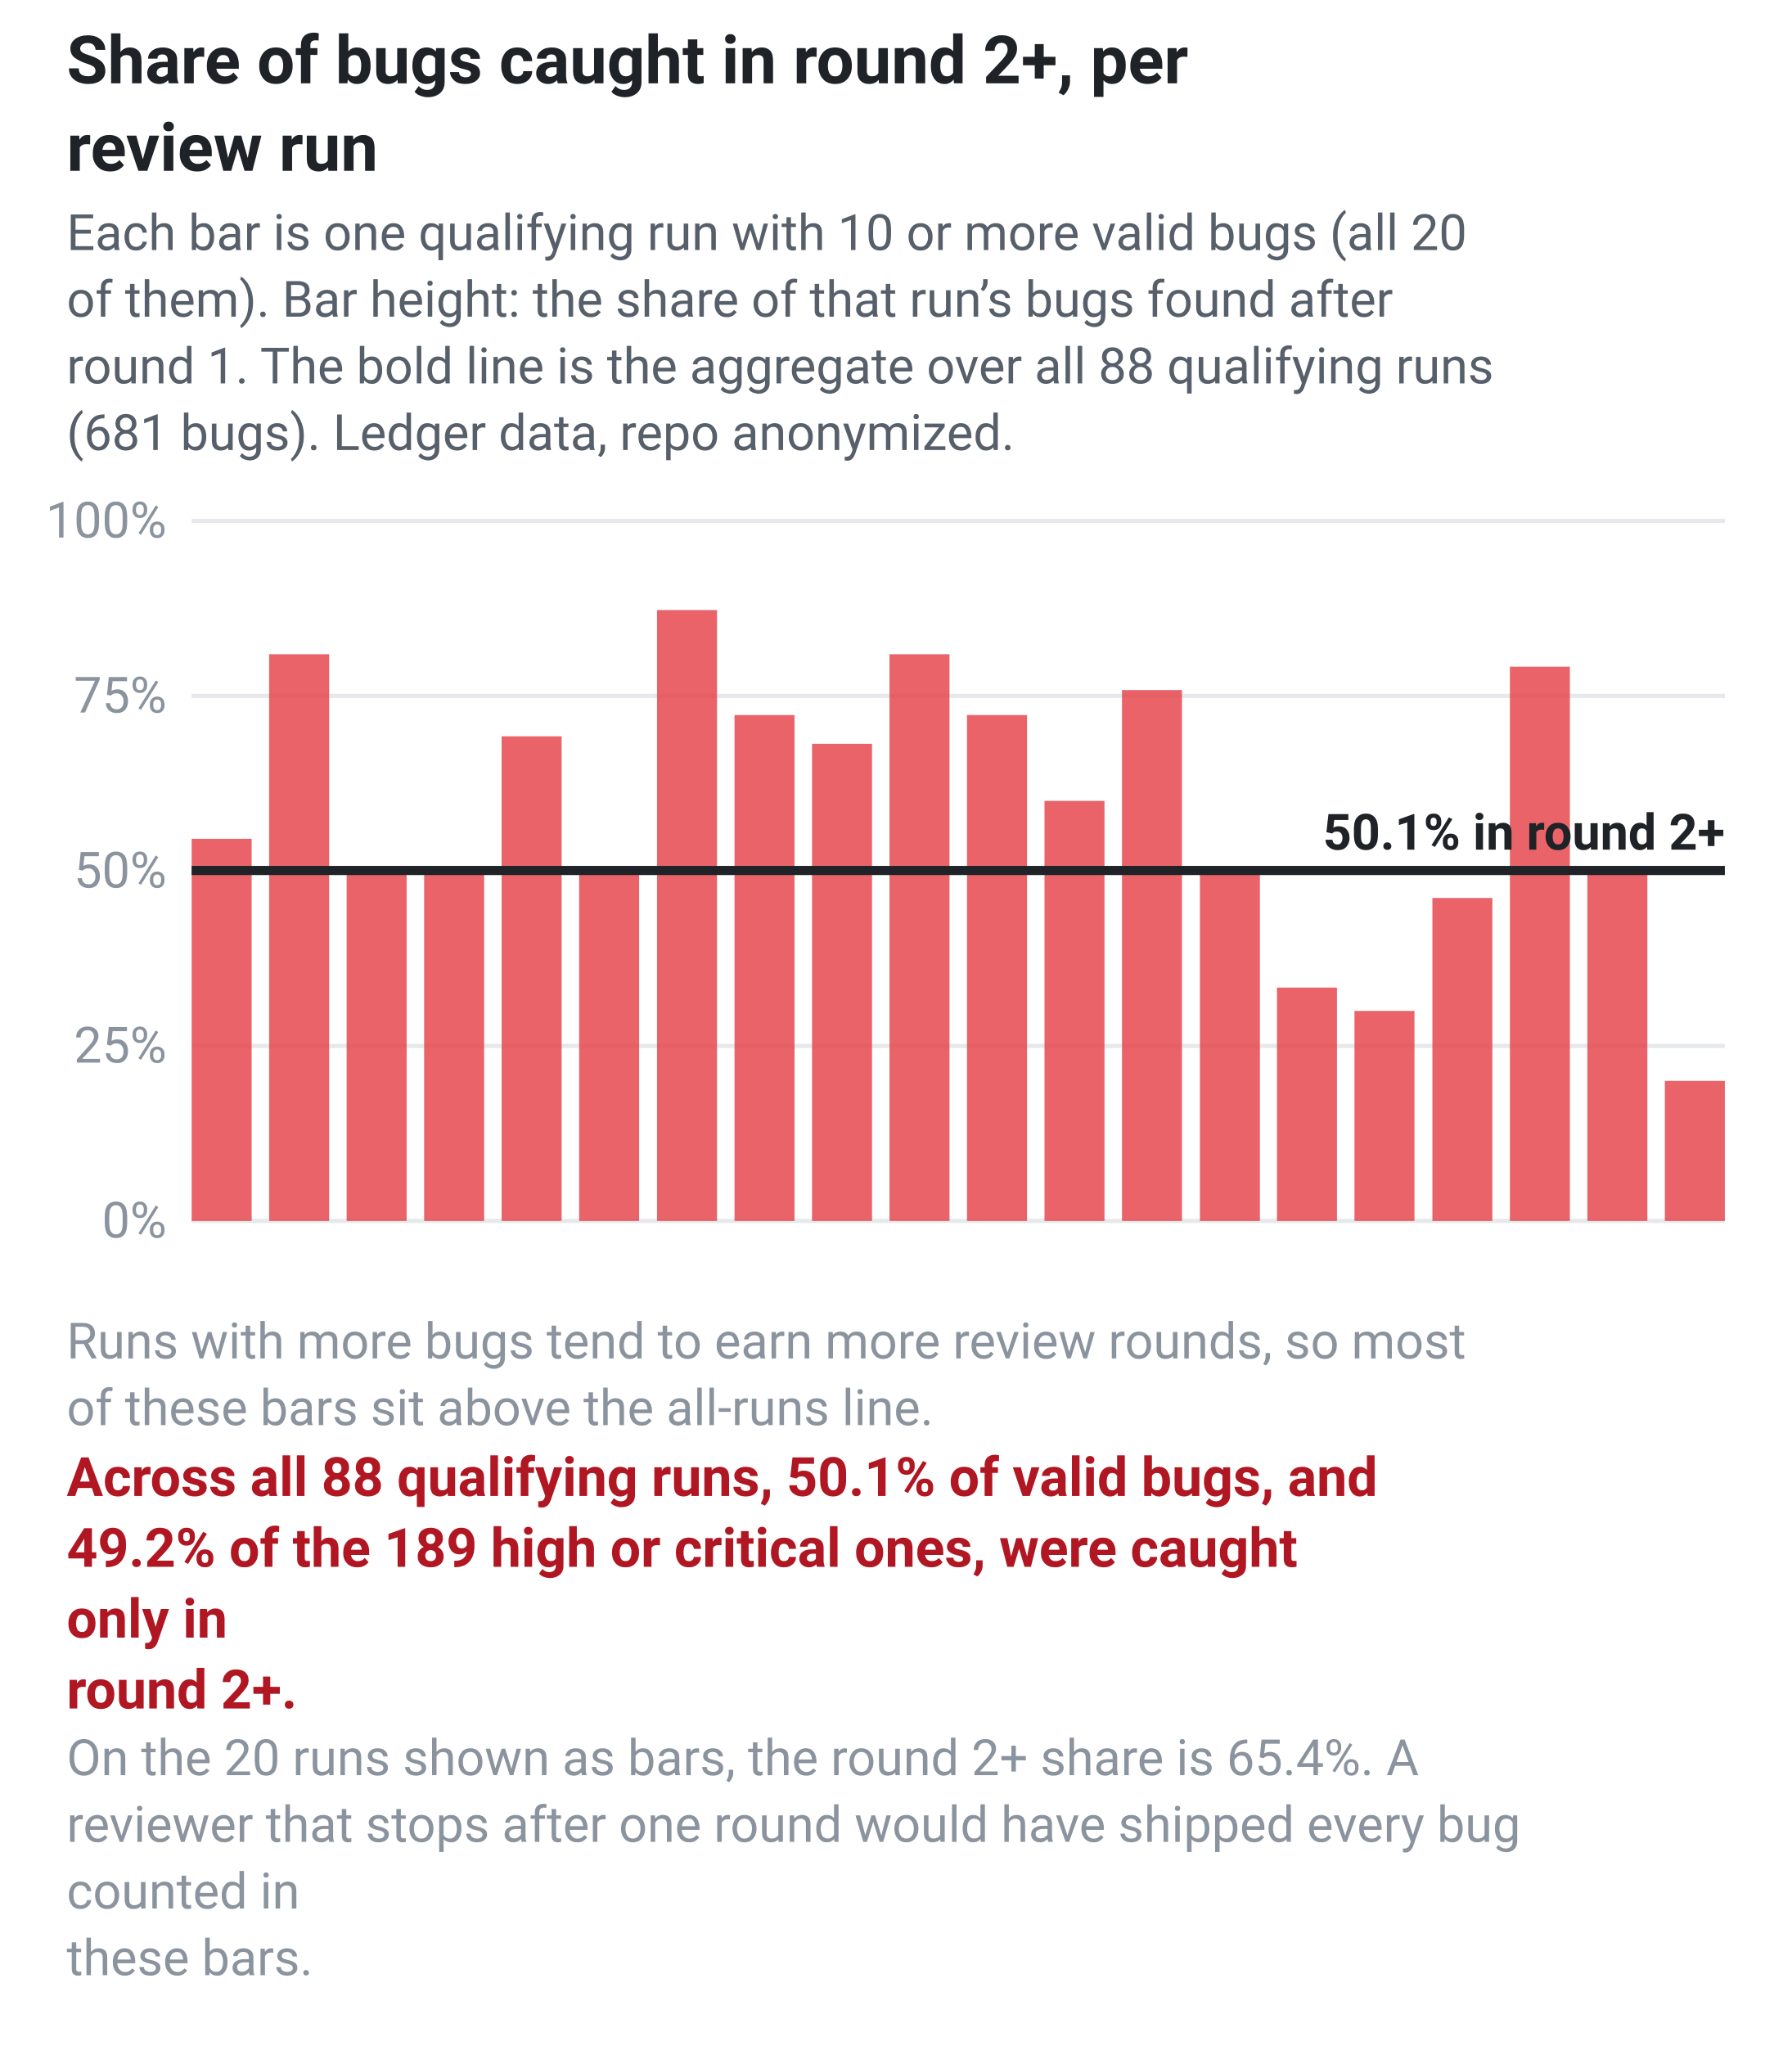
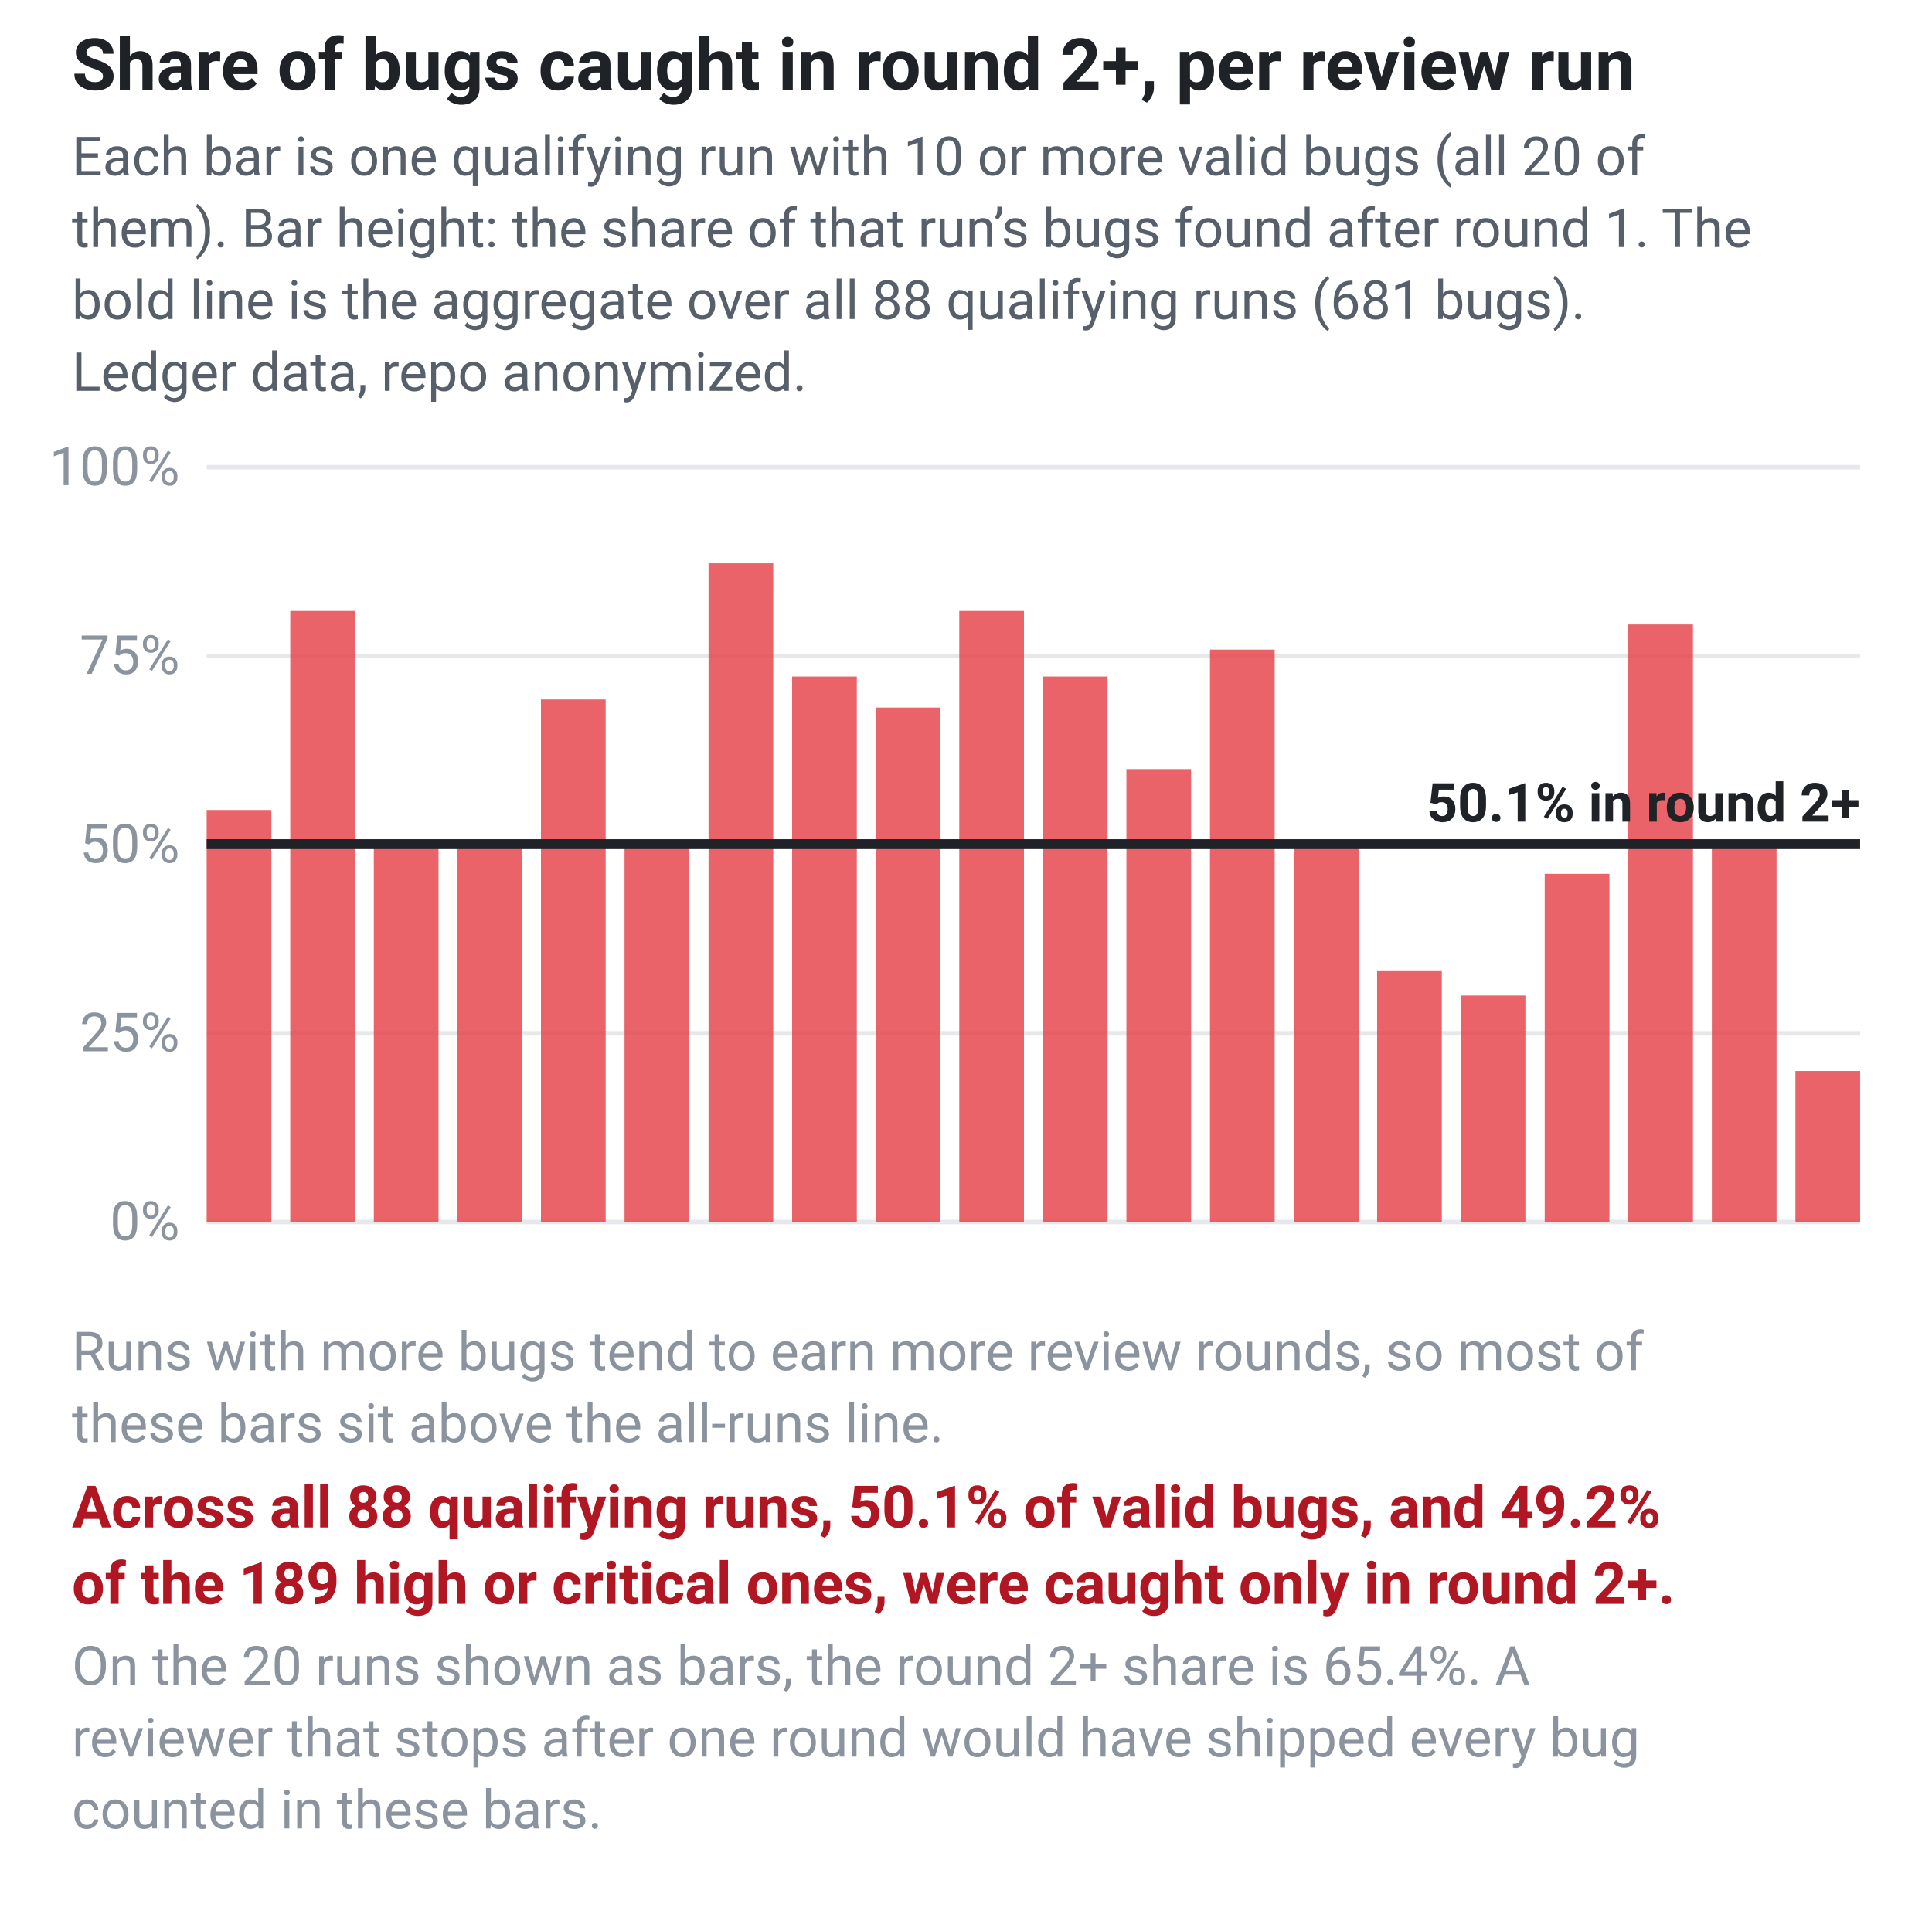
- <svg xmlns="http://www.w3.org/2000/svg" viewBox="0 0 430 491" font-family="-apple-system,Segoe UI,Roboto,Helvetica,Arial,sans-serif">
-   <text x="16.0" y="20.0" font-size="16" font-weight="700" fill="#1f2328">Share of bugs caught in round 2+, per</text>
-   <text x="16.0" y="41.0" font-size="16" font-weight="700" fill="#1f2328">review run</text>
-   <text x="16.0" y="60.0" font-size="12" fill="#57606a">Each bar is one qualifying run with 10 or more valid bugs (all 20</text>
-   <text x="16.0" y="76.0" font-size="12" fill="#57606a">of them). Bar height: the share of that run’s bugs found after</text>
-   <text x="16.0" y="92.0" font-size="12" fill="#57606a">round 1. The bold line is the aggregate over all 88 qualifying runs</text>
-   <text x="16.0" y="108.0" font-size="12" fill="#57606a">(681 bugs). Ledger data, repo anonymized.</text>
-   <line x1="46" y1="293.0" x2="414" y2="293.0" stroke="#e6e8eb" stroke-width="1" />
-   <text x="40.0" y="297.0" font-size="12" text-anchor="end" fill="#8b949e">0%</text>
-   <line x1="46" y1="251.0" x2="414" y2="251.0" stroke="#e6e8eb" stroke-width="1" />
-   <text x="40.0" y="255.0" font-size="12" text-anchor="end" fill="#8b949e">25%</text>
-   <line x1="46" y1="209.0" x2="414" y2="209.0" stroke="#e6e8eb" stroke-width="1" />
-   <text x="40.0" y="213.0" font-size="12" text-anchor="end" fill="#8b949e">50%</text>
-   <line x1="46" y1="167.0" x2="414" y2="167.0" stroke="#e6e8eb" stroke-width="1" />
-   <text x="40.0" y="171.0" font-size="12" text-anchor="end" fill="#8b949e">75%</text>
-   <line x1="46" y1="125.0" x2="414" y2="125.0" stroke="#e6e8eb" stroke-width="1" />
-   <text x="40.0" y="129.0" font-size="12" text-anchor="end" fill="#8b949e">100%</text>
-   <rect x="46.0" y="201.3" width="14.4" height="91.7" fill="#E5484D" opacity="0.85" />
-   <rect x="64.6" y="157.0" width="14.4" height="136.0" fill="#E5484D" opacity="0.85" />
-   <rect x="83.2" y="209.0" width="14.4" height="84.0" fill="#E5484D" opacity="0.85" />
-   <rect x="101.8" y="209.0" width="14.4" height="84.0" fill="#E5484D" opacity="0.85" />
-   <rect x="120.4" y="176.7" width="14.4" height="116.3" fill="#E5484D" opacity="0.85" />
-   <rect x="139.0" y="209.0" width="14.4" height="84.0" fill="#E5484D" opacity="0.85" />
-   <rect x="157.7" y="146.4" width="14.4" height="146.6" fill="#E5484D" opacity="0.85" />
-   <rect x="176.3" y="171.6" width="14.4" height="121.4" fill="#E5484D" opacity="0.85" />
-   <rect x="194.9" y="178.5" width="14.4" height="114.5" fill="#E5484D" opacity="0.85" />
-   <rect x="213.5" y="157.0" width="14.4" height="136.0" fill="#E5484D" opacity="0.85" />
-   <rect x="232.1" y="171.6" width="14.4" height="121.4" fill="#E5484D" opacity="0.85" />
-   <rect x="250.7" y="192.2" width="14.4" height="100.8" fill="#E5484D" opacity="0.85" />
-   <rect x="269.3" y="165.6" width="14.4" height="127.4" fill="#E5484D" opacity="0.85" />
-   <rect x="288.0" y="209.0" width="14.4" height="84.0" fill="#E5484D" opacity="0.85" />
-   <rect x="306.5" y="237.0" width="14.4" height="56.0" fill="#E5484D" opacity="0.85" />
-   <rect x="325.1" y="242.6" width="14.4" height="50.4" fill="#E5484D" opacity="0.85" />
-   <rect x="343.8" y="215.5" width="14.4" height="77.5" fill="#E5484D" opacity="0.85" />
-   <rect x="362.4" y="160.0" width="14.4" height="133.0" fill="#E5484D" opacity="0.85" />
-   <rect x="381.0" y="209.0" width="14.4" height="84.0" fill="#E5484D" opacity="0.85" />
-   <rect x="399.6" y="259.4" width="14.4" height="33.6" fill="#E5484D" opacity="0.85" />
-   <line x1="46" y1="208.9" x2="414" y2="208.9" stroke="#1f2328" stroke-width="2.2" />
-   <text x="414.0" y="203.9" font-size="12" font-weight="700" text-anchor="end" fill="#1f2328">50.1% in round 2+</text>
-   <text x="16.0" y="326.0" font-size="12" fill="#8b949e">Runs with more bugs tend to earn more review rounds, so most</text>
-   <text x="16.0" y="342.0" font-size="12" fill="#8b949e">of these bars sit above the all-runs line.</text>
-   <text x="16.0" y="359.0" font-size="13" font-weight="700" fill="#B01722">Across all 88 qualifying runs, 50.1% of valid bugs, and</text>
-   <text x="16.0" y="376.0" font-size="13" font-weight="700" fill="#B01722">49.2% of the 189 high or critical ones, were caught</text>
-   <text x="16.0" y="393.0" font-size="13" font-weight="700" fill="#B01722">only in</text>
-   <text x="16.0" y="410.0" font-size="13" font-weight="700" fill="#B01722">round 2+.</text>
-   <text x="16.0" y="426.0" font-size="12" fill="#8b949e">On the 20 runs shown as bars, the round 2+ share is 65.4%. A</text>
-   <text x="16.0" y="442.0" font-size="12" fill="#8b949e">reviewer that stops after one round would have shipped every bug</text>
-   <text x="16.0" y="458.0" font-size="12" fill="#8b949e">counted in</text>
-   <text x="16.0" y="474.0" font-size="12" fill="#8b949e">these bars.</text>
+ <svg xmlns="http://www.w3.org/2000/svg" viewBox="0 0 430 426" font-family="-apple-system,Segoe UI,Roboto,Helvetica,Arial,sans-serif">
+   <text x="16.0" y="20.0" font-size="16" font-weight="700" fill="#1f2328">Share of bugs caught in round 2+, per review run</text>
+   <text x="16.0" y="39.0" font-size="12" fill="#57606a">Each bar is one qualifying run with 10 or more valid bugs (all 20 of</text>
+   <text x="16.0" y="55.0" font-size="12" fill="#57606a">them). Bar height: the share of that run’s bugs found after round 1. The</text>
+   <text x="16.0" y="71.0" font-size="12" fill="#57606a">bold line is the aggregate over all 88 qualifying runs (681 bugs).</text>
+   <text x="16.0" y="87.0" font-size="12" fill="#57606a">Ledger data, repo anonymized.</text>
+   <line x1="46" y1="272.0" x2="414" y2="272.0" stroke="#e6e8eb" stroke-width="1" />
+   <text x="40.0" y="276.0" font-size="12" text-anchor="end" fill="#8b949e">0%</text>
+   <line x1="46" y1="230.0" x2="414" y2="230.0" stroke="#e6e8eb" stroke-width="1" />
+   <text x="40.0" y="234.0" font-size="12" text-anchor="end" fill="#8b949e">25%</text>
+   <line x1="46" y1="188.0" x2="414" y2="188.0" stroke="#e6e8eb" stroke-width="1" />
+   <text x="40.0" y="192.0" font-size="12" text-anchor="end" fill="#8b949e">50%</text>
+   <line x1="46" y1="146.0" x2="414" y2="146.0" stroke="#e6e8eb" stroke-width="1" />
+   <text x="40.0" y="150.0" font-size="12" text-anchor="end" fill="#8b949e">75%</text>
+   <line x1="46" y1="104.0" x2="414" y2="104.0" stroke="#e6e8eb" stroke-width="1" />
+   <text x="40.0" y="108.0" font-size="12" text-anchor="end" fill="#8b949e">100%</text>
+   <rect x="46.0" y="180.3" width="14.4" height="91.7" fill="#E5484D" opacity="0.85" />
+   <rect x="64.6" y="136.0" width="14.4" height="136.0" fill="#E5484D" opacity="0.85" />
+   <rect x="83.2" y="188.0" width="14.4" height="84.0" fill="#E5484D" opacity="0.85" />
+   <rect x="101.8" y="188.0" width="14.4" height="84.0" fill="#E5484D" opacity="0.85" />
+   <rect x="120.4" y="155.7" width="14.4" height="116.3" fill="#E5484D" opacity="0.85" />
+   <rect x="139.0" y="188.0" width="14.4" height="84.0" fill="#E5484D" opacity="0.85" />
+   <rect x="157.7" y="125.4" width="14.4" height="146.6" fill="#E5484D" opacity="0.85" />
+   <rect x="176.3" y="150.6" width="14.4" height="121.4" fill="#E5484D" opacity="0.85" />
+   <rect x="194.9" y="157.5" width="14.4" height="114.5" fill="#E5484D" opacity="0.85" />
+   <rect x="213.5" y="136.0" width="14.4" height="136.0" fill="#E5484D" opacity="0.85" />
+   <rect x="232.1" y="150.6" width="14.4" height="121.4" fill="#E5484D" opacity="0.85" />
+   <rect x="250.7" y="171.2" width="14.4" height="100.8" fill="#E5484D" opacity="0.85" />
+   <rect x="269.3" y="144.6" width="14.4" height="127.4" fill="#E5484D" opacity="0.85" />
+   <rect x="288.0" y="188.0" width="14.4" height="84.0" fill="#E5484D" opacity="0.85" />
+   <rect x="306.5" y="216.0" width="14.4" height="56.0" fill="#E5484D" opacity="0.85" />
+   <rect x="325.1" y="221.6" width="14.4" height="50.4" fill="#E5484D" opacity="0.85" />
+   <rect x="343.8" y="194.5" width="14.4" height="77.5" fill="#E5484D" opacity="0.85" />
+   <rect x="362.4" y="139.0" width="14.4" height="133.0" fill="#E5484D" opacity="0.85" />
+   <rect x="381.0" y="188.0" width="14.4" height="84.0" fill="#E5484D" opacity="0.85" />
+   <rect x="399.6" y="238.4" width="14.4" height="33.6" fill="#E5484D" opacity="0.85" />
+   <line x1="46" y1="187.9" x2="414" y2="187.9" stroke="#1f2328" stroke-width="2.2" />
+   <text x="414.0" y="182.9" font-size="12" font-weight="700" text-anchor="end" fill="#1f2328">50.1% in round 2+</text>
+   <text x="16.0" y="305.0" font-size="12" fill="#8b949e">Runs with more bugs tend to earn more review rounds, so most of</text>
+   <text x="16.0" y="321.0" font-size="12" fill="#8b949e">these bars sit above the all-runs line.</text>
+   <text x="16.0" y="340.0" font-size="13" font-weight="700" fill="#B01722">Across all 88 qualifying runs, 50.1% of valid bugs, and 49.2%</text>
+   <text x="16.0" y="357.0" font-size="13" font-weight="700" fill="#B01722">of the 189 high or critical ones, were caught only in round 2+.</text>
+   <text x="16.0" y="375.0" font-size="12" fill="#8b949e">On the 20 runs shown as bars, the round 2+ share is 65.4%. A</text>
+   <text x="16.0" y="391.0" font-size="12" fill="#8b949e">reviewer that stops after one round would have shipped every bug</text>
+   <text x="16.0" y="407.0" font-size="12" fill="#8b949e">counted in these bars.</text>
</svg>
